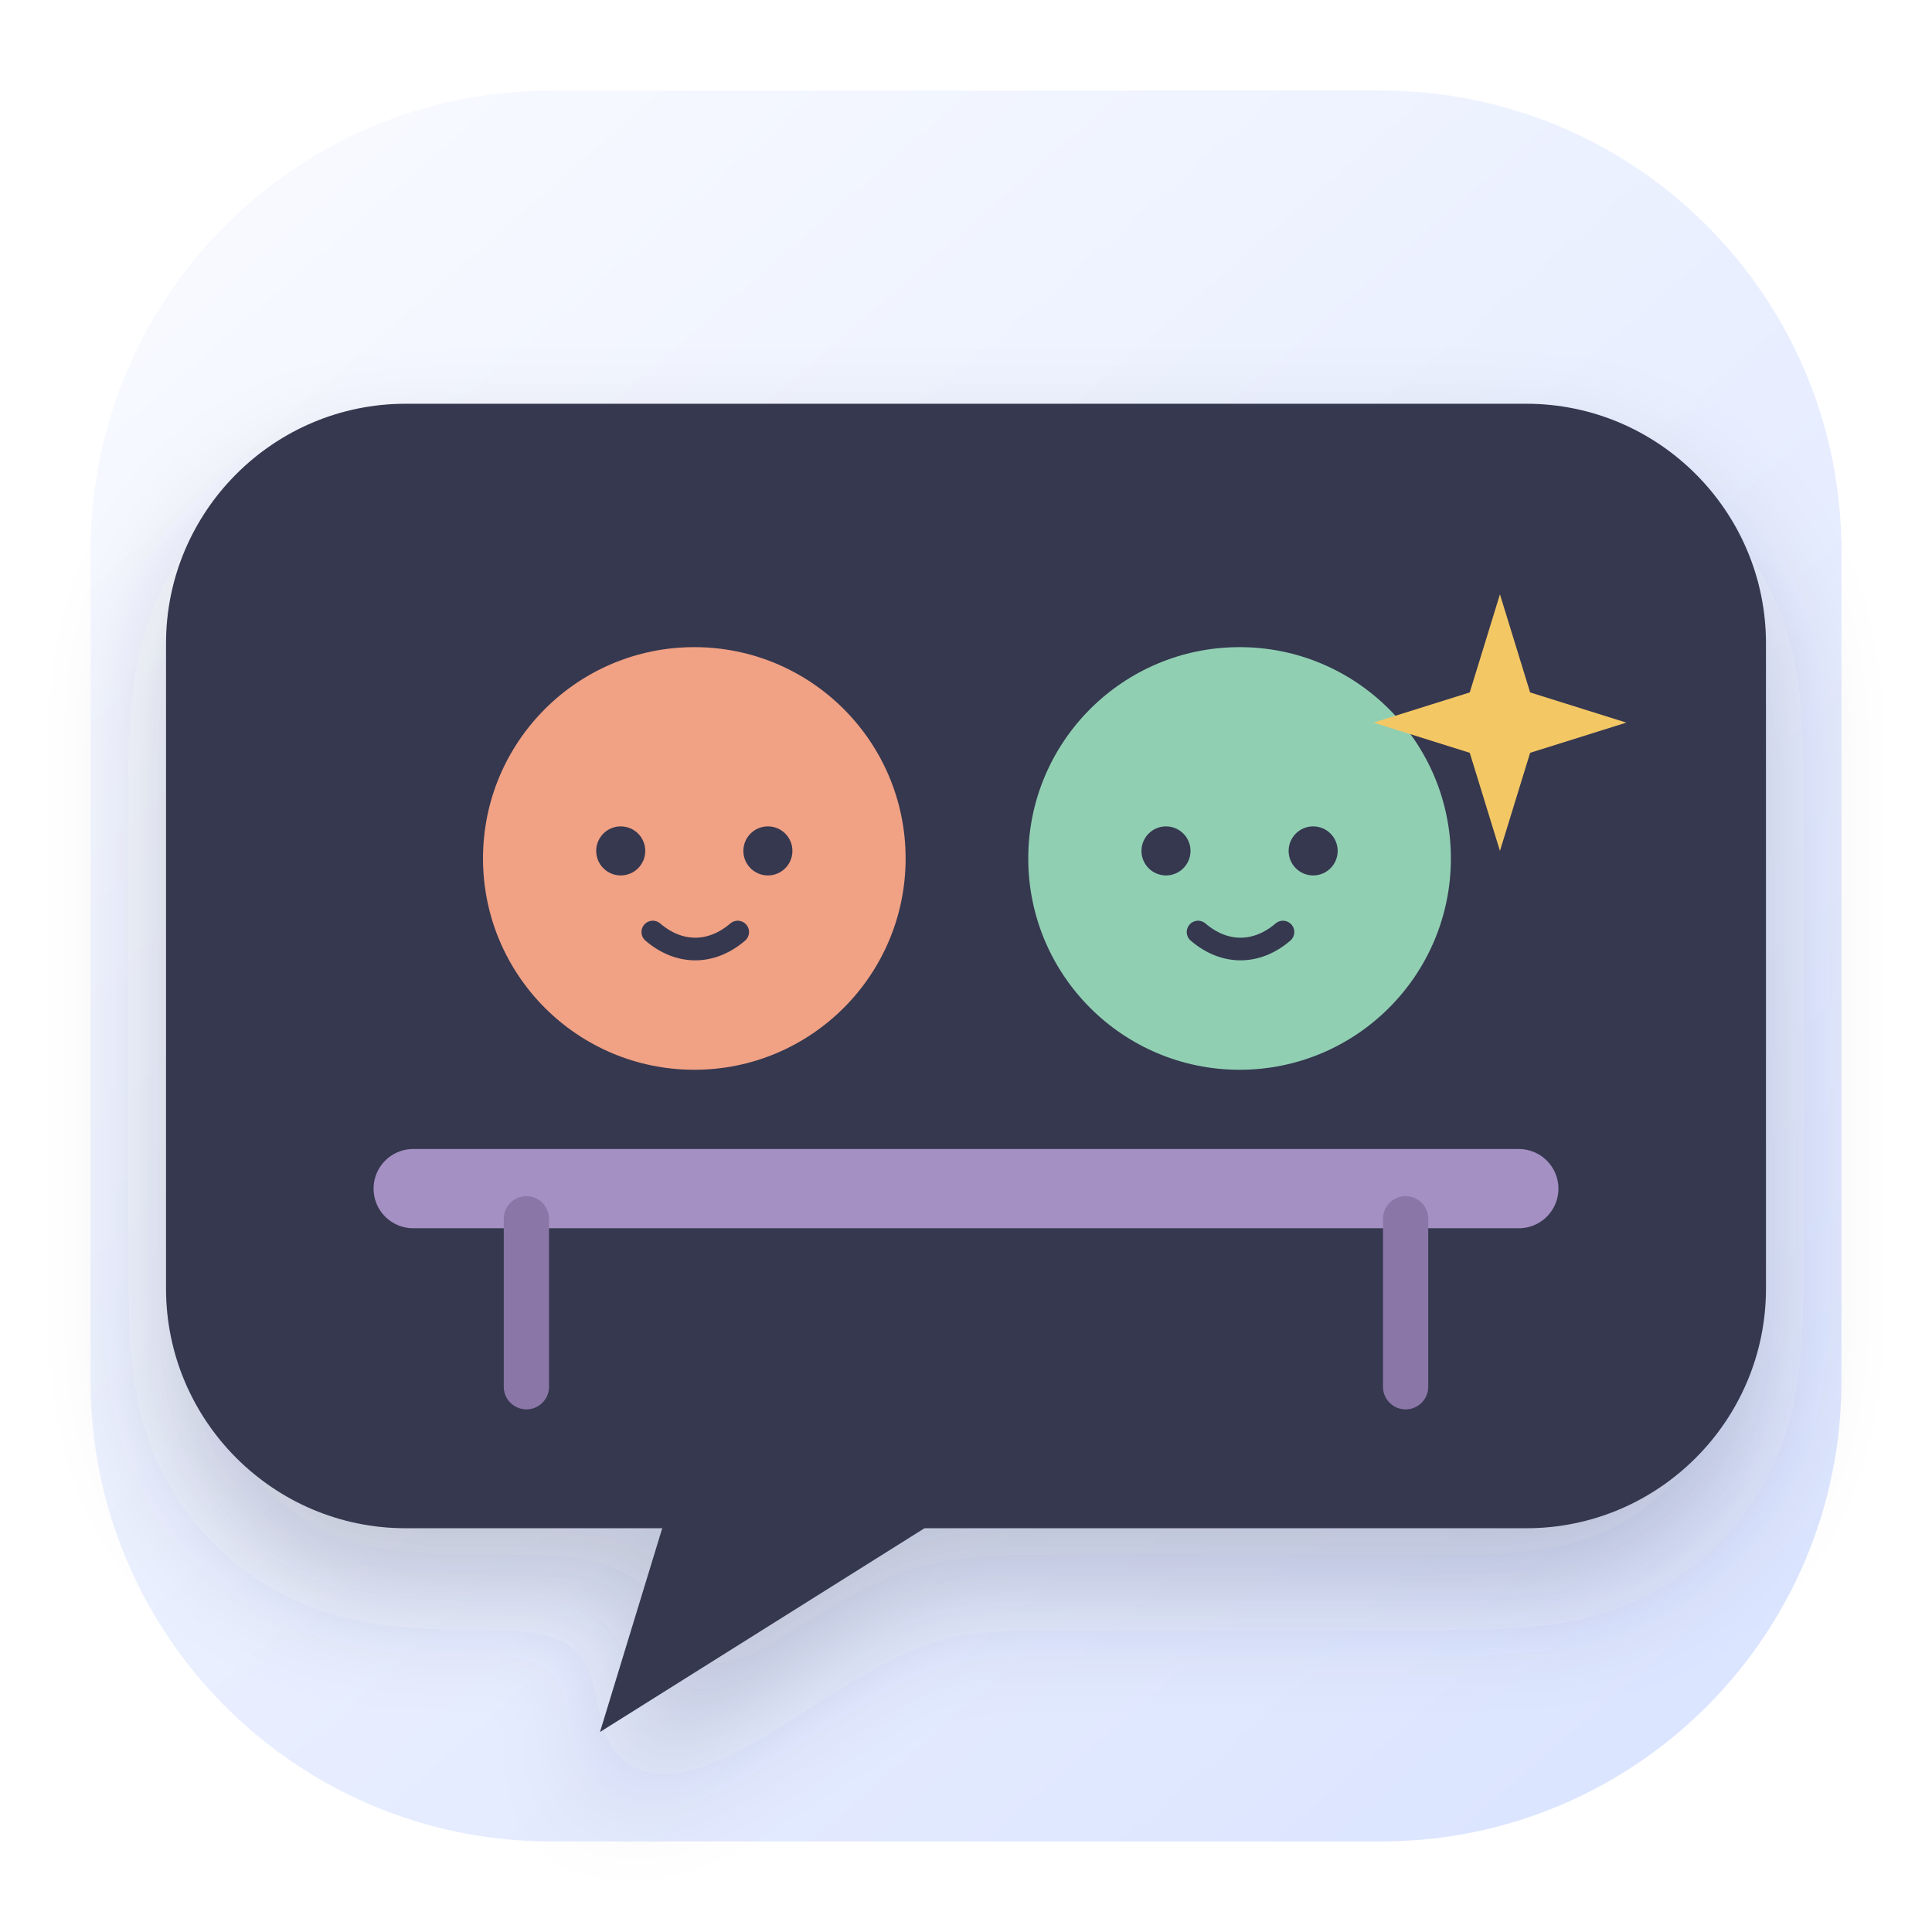
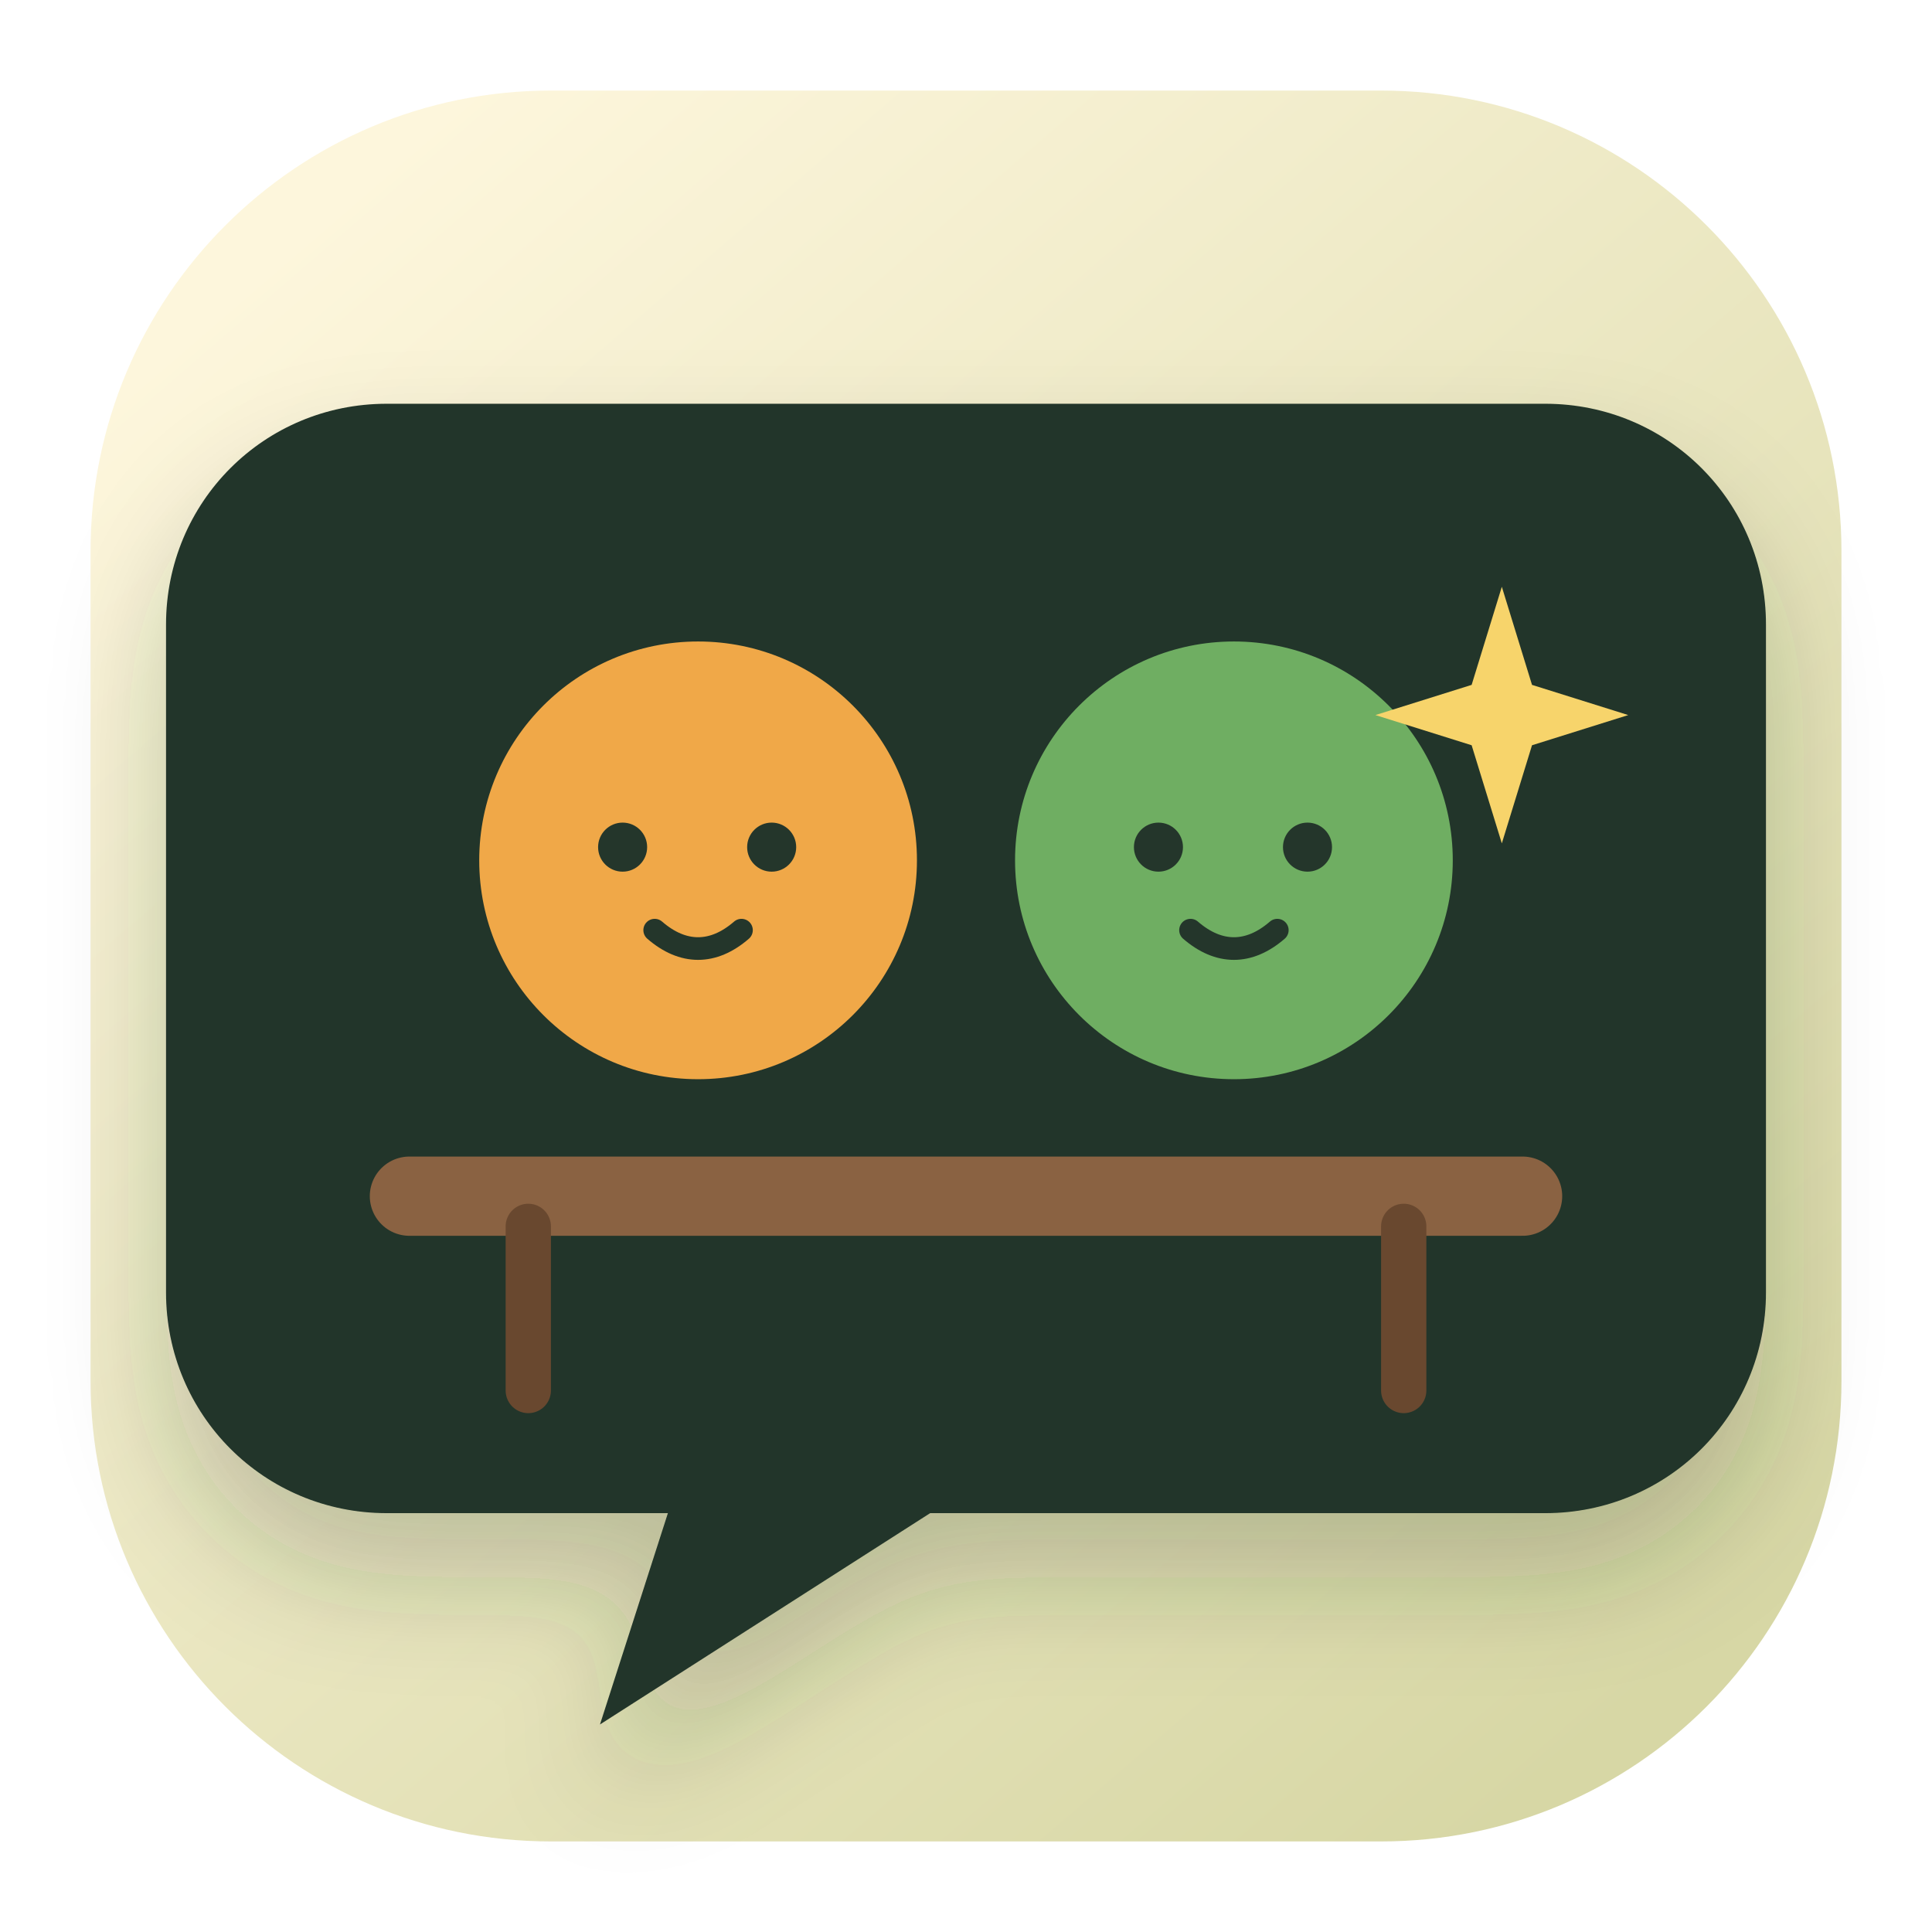
<svg xmlns="http://www.w3.org/2000/svg" viewBox="0 0 1024 1024">
  <defs>
-     <linearGradient id="room" x1="110" y1="80" x2="850" y2="930" gradientUnits="userSpaceOnUse">
-       <stop stop-color="#F8FAFF" />
-       <stop offset="1" stop-color="#DCE5FF" />
+     <linearGradient id="canopy" x1="160" y1="120" x2="850" y2="920" gradientUnits="userSpaceOnUse">
+       <stop stop-color="#FDF6DC" />
+       <stop offset="1" stop-color="#D7D7A5" />
    </linearGradient>
    <filter id="shadow" x="-20%" y="-20%" width="140%" height="150%">
-       <feDropShadow dx="0" dy="34" stdDeviation="30" flood-color="#34364F" flood-opacity=".22" />
+       <feDropShadow dx="0" dy="34" stdDeviation="30" flood-color="#24362B" flood-opacity=".22" />
    </filter>
  </defs>
-   <rect x="48" y="48" width="928" height="928" rx="244" fill="url(#room)" />
-   <path d="M215 214h594c70 0 127 57 127 127v342c0 70-57 127-127 127H490L318 918l33-108H215c-70 0-127-57-127-127V341c0-70 57-127 127-127Z" fill="#35384F" filter="url(#shadow)" />
-   <circle cx="368" cy="455" r="112" fill="#F1A184" />
-   <circle cx="657" cy="455" r="112" fill="#91CFB3" />
-   <circle cx="329" cy="451" r="13" fill="#35384F" />
-   <circle cx="407" cy="451" r="13" fill="#35384F" />
-   <circle cx="618" cy="451" r="13" fill="#35384F" />
-   <circle cx="696" cy="451" r="13" fill="#35384F" />
-   <path d="M346 494c14 12 31 12 45 0M635 494c14 12 31 12 45 0" fill="none" stroke="#35384F" stroke-width="12" stroke-linecap="round" />
-   <path d="M219 630h586" fill="none" stroke="#A490C2" stroke-width="42" stroke-linecap="round" />
-   <path d="M279 646v89M745 646v89" stroke="#8A76A7" stroke-width="24" stroke-linecap="round" />
-   <path d="m795 315 16 52 51 16-51 16-16 52-16-52-51-16 51-16 16-52Z" fill="#F4C765" />
+   <rect x="48" y="48" width="928" height="928" rx="244" fill="url(#canopy)" />
+   <path d="M205 214h614c65 0 117 52 117 117v354c0 65-52 117-117 117H493L318 914l36-112H205c-65 0-117-52-117-117V331c0-65 52-117 117-117Z" fill="#24362B" filter="url(#shadow)" />
+   <circle cx="370" cy="456" r="116" fill="#F0A848" />
+   <circle cx="654" cy="456" r="116" fill="#6FAE62" />
+   <circle cx="330" cy="449" r="13" fill="#24362B" />
+   <circle cx="409" cy="449" r="13" fill="#24362B" />
+   <circle cx="614" cy="449" r="13" fill="#24362B" />
+   <circle cx="693" cy="449" r="13" fill="#24362B" />
+   <path d="M347 493c15 13 31 13 46 0M631 493c15 13 31 13 46 0" fill="none" stroke="#24362B" stroke-width="12" stroke-linecap="round" />
+   <path d="M217 634h590" fill="none" stroke="#8A6242" stroke-width="42" stroke-linecap="round" />
+   <path d="M280 650v87M744 650v87" stroke="#69482F" stroke-width="24" stroke-linecap="round" />
+   <path d="m796 311 16 52 51 16-51 16-16 52-16-52-51-16 51-16 16-52Z" fill="#F7D46B" />
</svg>
